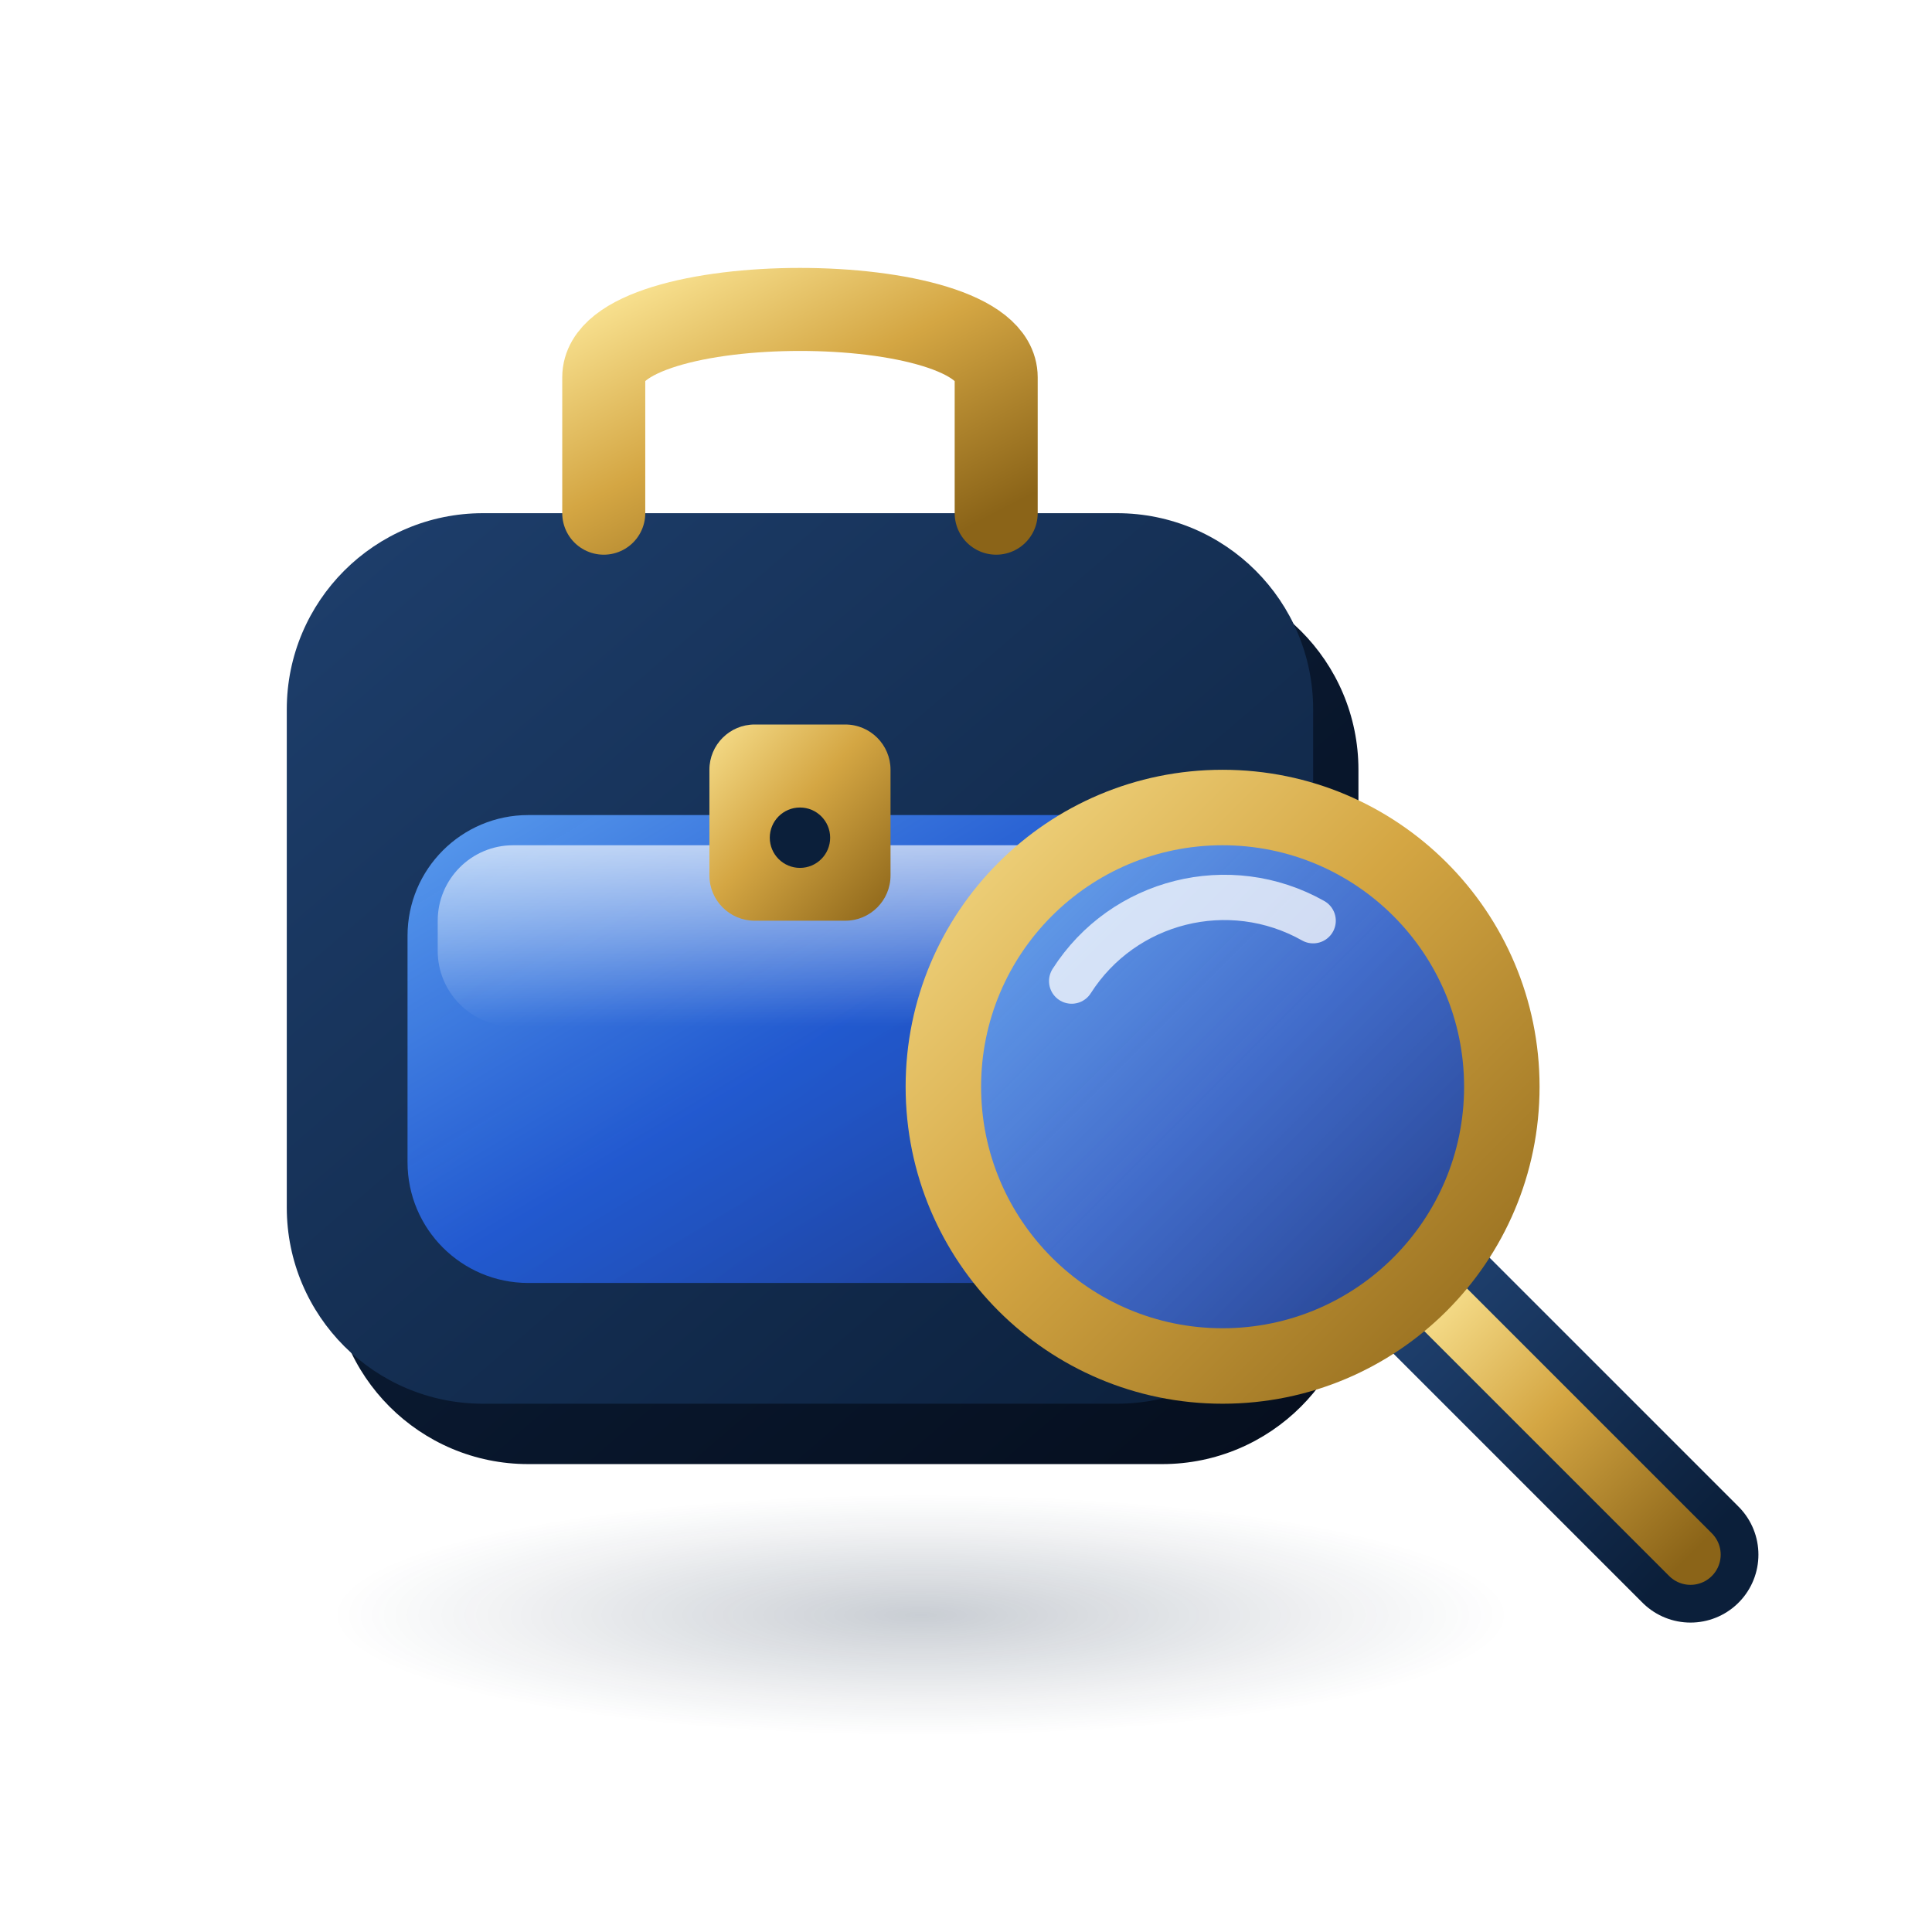
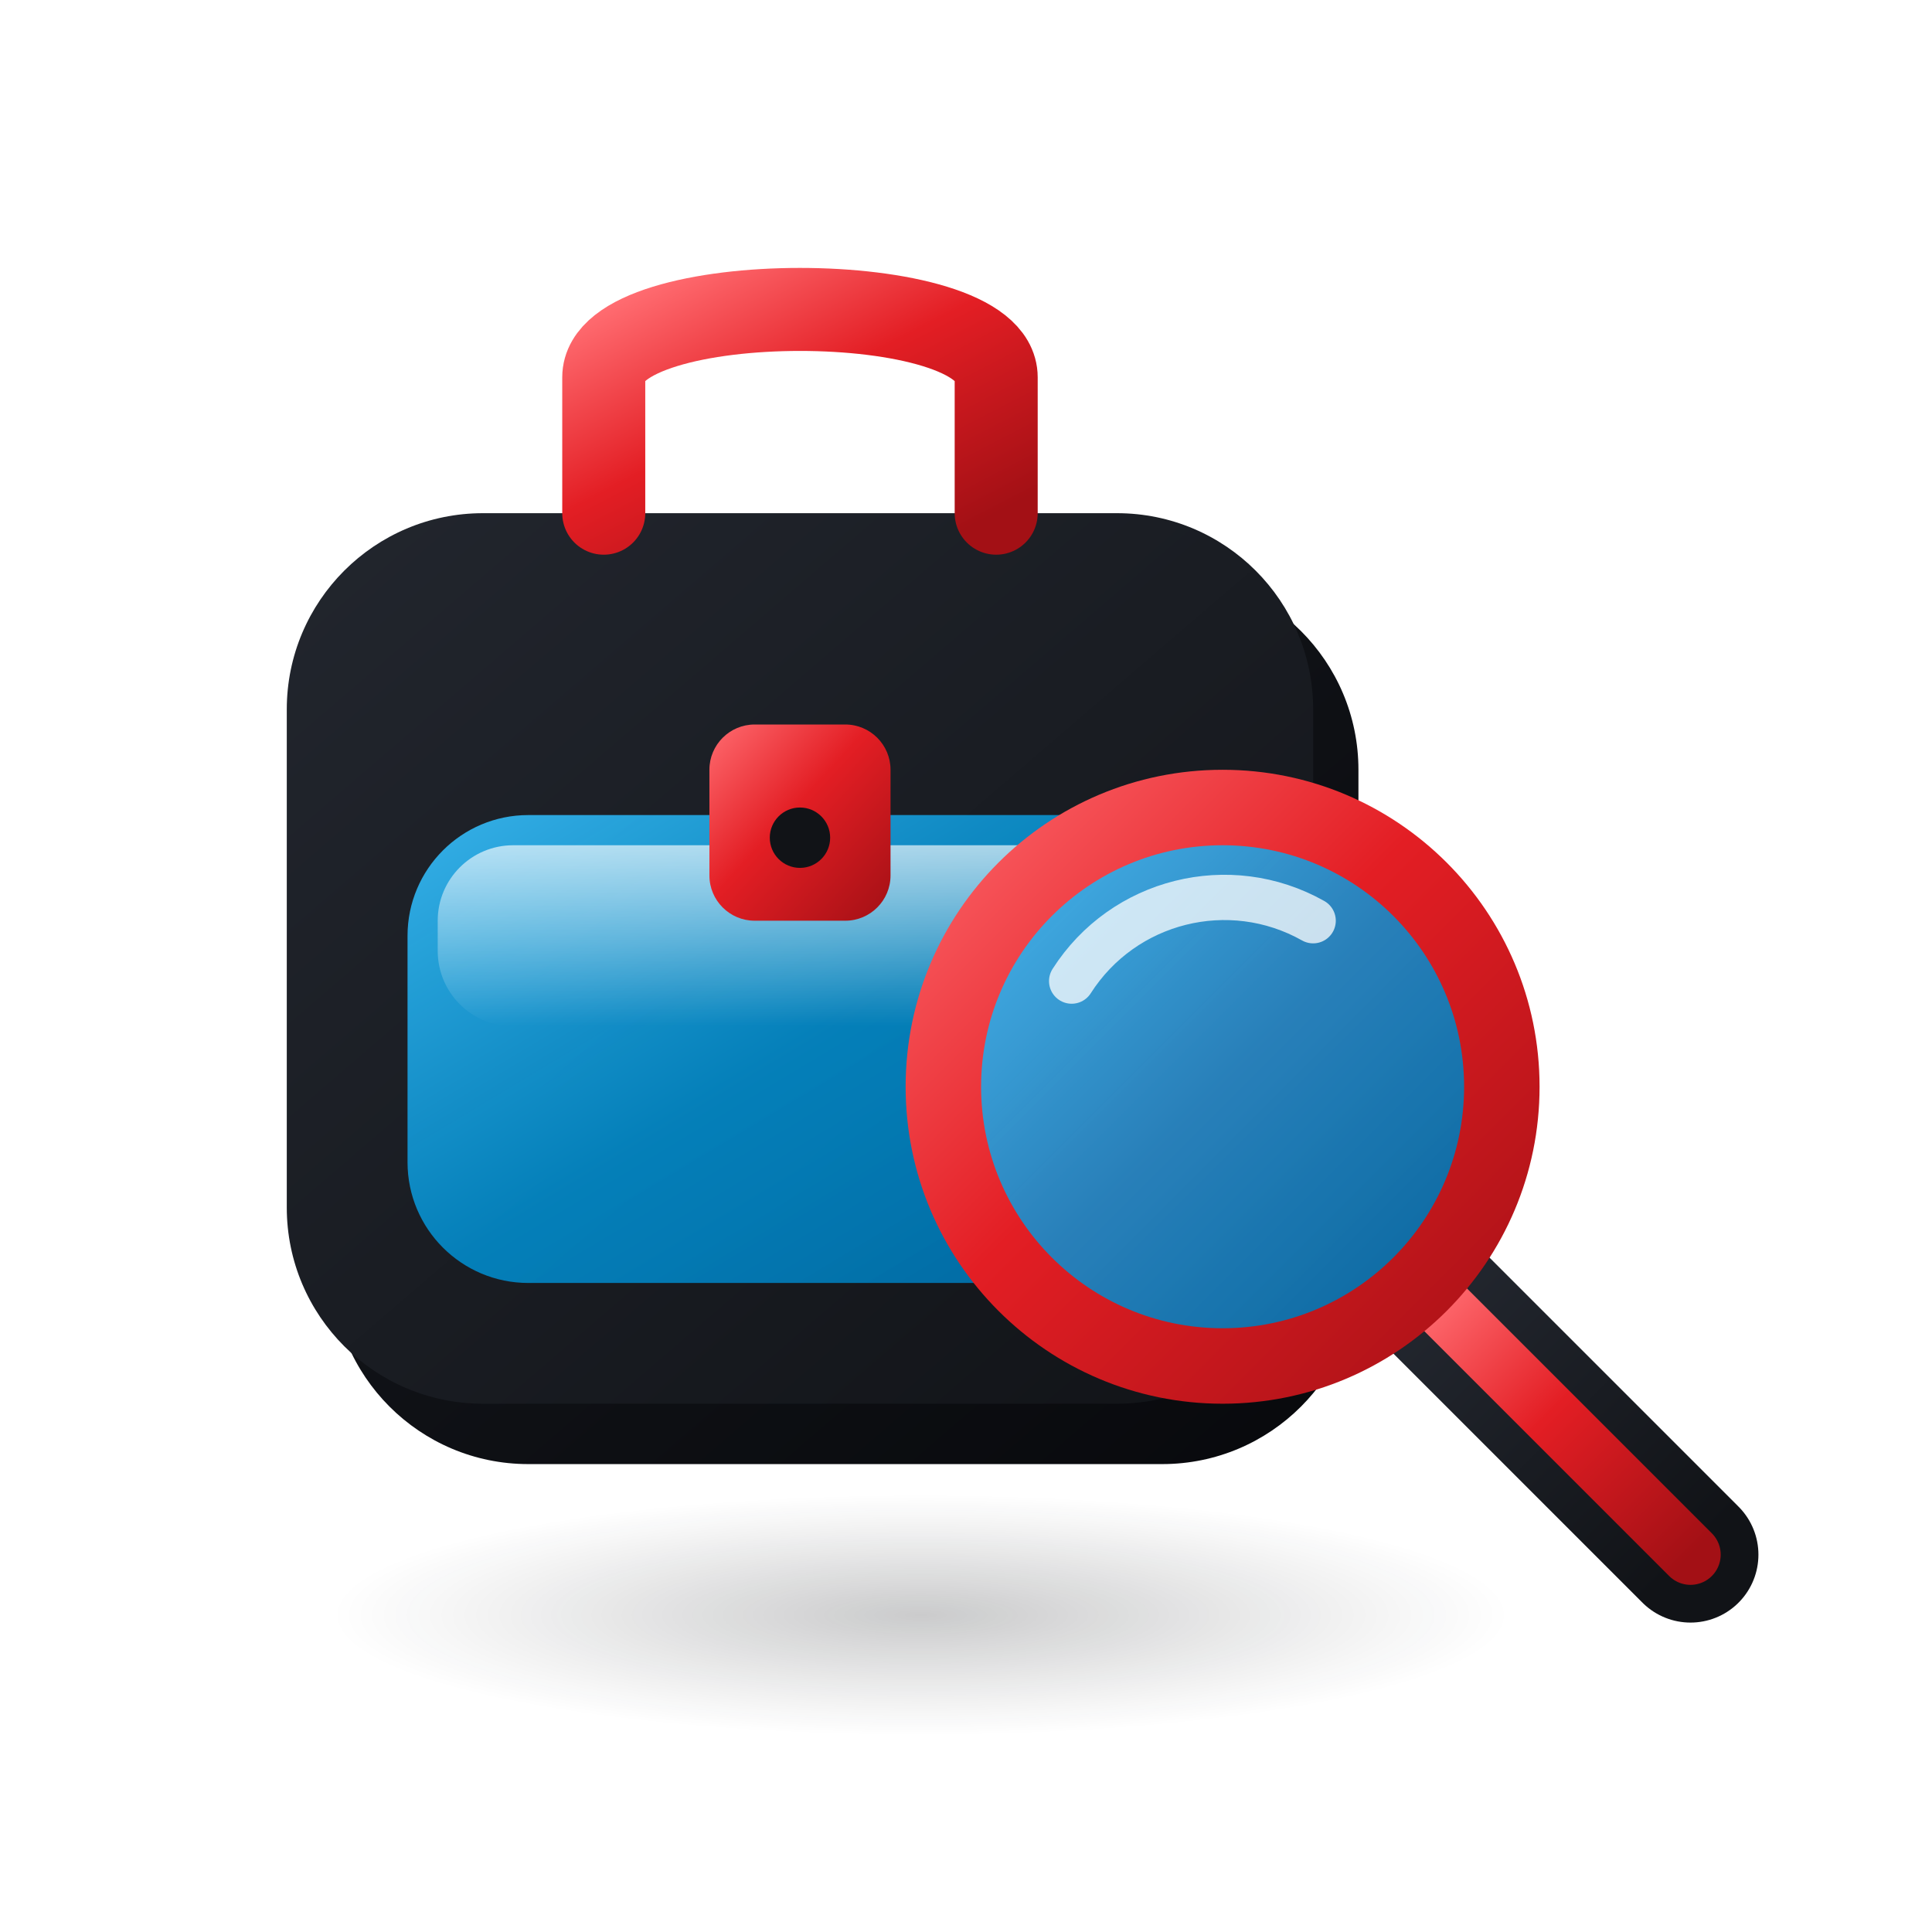
<svg xmlns="http://www.w3.org/2000/svg" viewBox="0 0 256 256">
  <defs>
    <linearGradient id="navyTop" x1="0%" y1="0%" x2="100%" y2="100%">
-       <stop offset="0%" stop-color="#1E3F6D" />
-       <stop offset="100%" stop-color="#0B1F3A" />
+       <stop offset="0%" stop-color="#22262E" />
+       <stop offset="100%" stop-color="#111317" />
    </linearGradient>
    <linearGradient id="navySide" x1="0%" y1="0%" x2="0%" y2="100%">
-       <stop offset="0%" stop-color="#132D52" />
-       <stop offset="100%" stop-color="#061224" />
+       <stop offset="0%" stop-color="#1B1E24" />
+       <stop offset="100%" stop-color="#090B0E" />
    </linearGradient>
    <linearGradient id="navyDark" x1="0%" y1="0%" x2="100%" y2="100%">
-       <stop offset="0%" stop-color="#0D2240" />
-       <stop offset="100%" stop-color="#050E1D" />
+       <stop offset="0%" stop-color="#16191F" />
+       <stop offset="100%" stop-color="#08090C" />
    </linearGradient>
    <linearGradient id="glassBlue" x1="0%" y1="0%" x2="100%" y2="100%">
-       <stop offset="0%" stop-color="#60A5FA" stop-opacity="0.92" />
-       <stop offset="50%" stop-color="#2563EB" stop-opacity="0.82" />
-       <stop offset="100%" stop-color="#1E3A8A" stop-opacity="0.95" />
+       <stop offset="0%" stop-color="#38BDF8" stop-opacity="0.92" />
+       <stop offset="50%" stop-color="#0095DA" stop-opacity="0.82" />
+       <stop offset="100%" stop-color="#0069A3" stop-opacity="0.95" />
    </linearGradient>
    <linearGradient id="glassShine" x1="0%" y1="0%" x2="0%" y2="100%">
      <stop offset="0%" stop-color="#FFFFFF" stop-opacity="0.65" />
      <stop offset="100%" stop-color="#FFFFFF" stop-opacity="0.0" />
    </linearGradient>
    <linearGradient id="gold" x1="0%" y1="0%" x2="100%" y2="100%">
-       <stop offset="0%" stop-color="#F7DF8D" />
-       <stop offset="45%" stop-color="#D4A643" />
-       <stop offset="100%" stop-color="#8B6418" />
+       <stop offset="0%" stop-color="#FF6B70" />
+       <stop offset="45%" stop-color="#E31E24" />
+       <stop offset="100%" stop-color="#A31015" />
    </linearGradient>
    <linearGradient id="goldLight" x1="0%" y1="0%" x2="0%" y2="100%">
-       <stop offset="0%" stop-color="#FFF0B8" />
-       <stop offset="100%" stop-color="#C89B3C" />
+       <stop offset="0%" stop-color="#FF8A8E" />
+       <stop offset="100%" stop-color="#E31E24" />
    </linearGradient>
    <radialGradient id="floorShadow" cx="50%" cy="50%" r="50%">
-       <stop offset="0%" stop-color="#0B1F3A" stop-opacity="0.22" />
-       <stop offset="70%" stop-color="#0B1F3A" stop-opacity="0.06" />
-       <stop offset="100%" stop-color="#0B1F3A" stop-opacity="0" />
+       <stop offset="0%" stop-color="#111317" stop-opacity="0.22" />
+       <stop offset="70%" stop-color="#111317" stop-opacity="0.06" />
+       <stop offset="100%" stop-color="#111317" stop-opacity="0" />
    </radialGradient>
    <filter id="softGlow" x="-20%" y="-20%" width="140%" height="140%">
      <feGaussianBlur stdDeviation="4" result="blur" />
      <feComposite in="SourceGraphic" in2="blur" operator="over" />
    </filter>
  </defs>
  <rect width="256" height="256" fill="#FFFFFF" />
  <ellipse cx="122" cy="214" rx="78" ry="16" fill="url(#floorShadow)" />
  <rect x="44" y="76" width="136" height="118" rx="26" fill="url(#navyDark)" />
  <rect x="38" y="68" width="136" height="118" rx="26" fill="url(#navyTop)" />
  <path d="M80,68 L80,50 C80,38 132,38 132,50 L132,68" fill="none" stroke="url(#gold)" stroke-width="11" stroke-linecap="round" />
  <rect x="54" y="108" width="104" height="62" rx="16" fill="url(#glassBlue)" />
  <rect x="58" y="112" width="96" height="24" rx="10" fill="url(#glassShine)" />
  <rect x="94" y="96" width="24" height="26" rx="6" fill="url(#gold)" />
-   <circle cx="106" cy="111" r="4" fill="#0B1F3A" />
+   <circle cx="106" cy="111" r="4" fill="#111317" />
  <g transform="translate(116,98)">
    <line x1="74" y1="74" x2="108" y2="108" stroke="url(#navyTop)" stroke-width="18" stroke-linecap="round" />
    <line x1="74" y1="74" x2="108" y2="108" stroke="url(#gold)" stroke-width="8" stroke-linecap="round" />
    <circle cx="46" cy="46" r="42" fill="url(#gold)" />
    <circle cx="46" cy="46" r="32" fill="url(#glassBlue)" />
    <path d="M26,32 A24,24 0 0,1 58,24" fill="none" stroke="#FFFFFF" stroke-width="6" stroke-linecap="round" opacity="0.75" />
  </g>
</svg>
